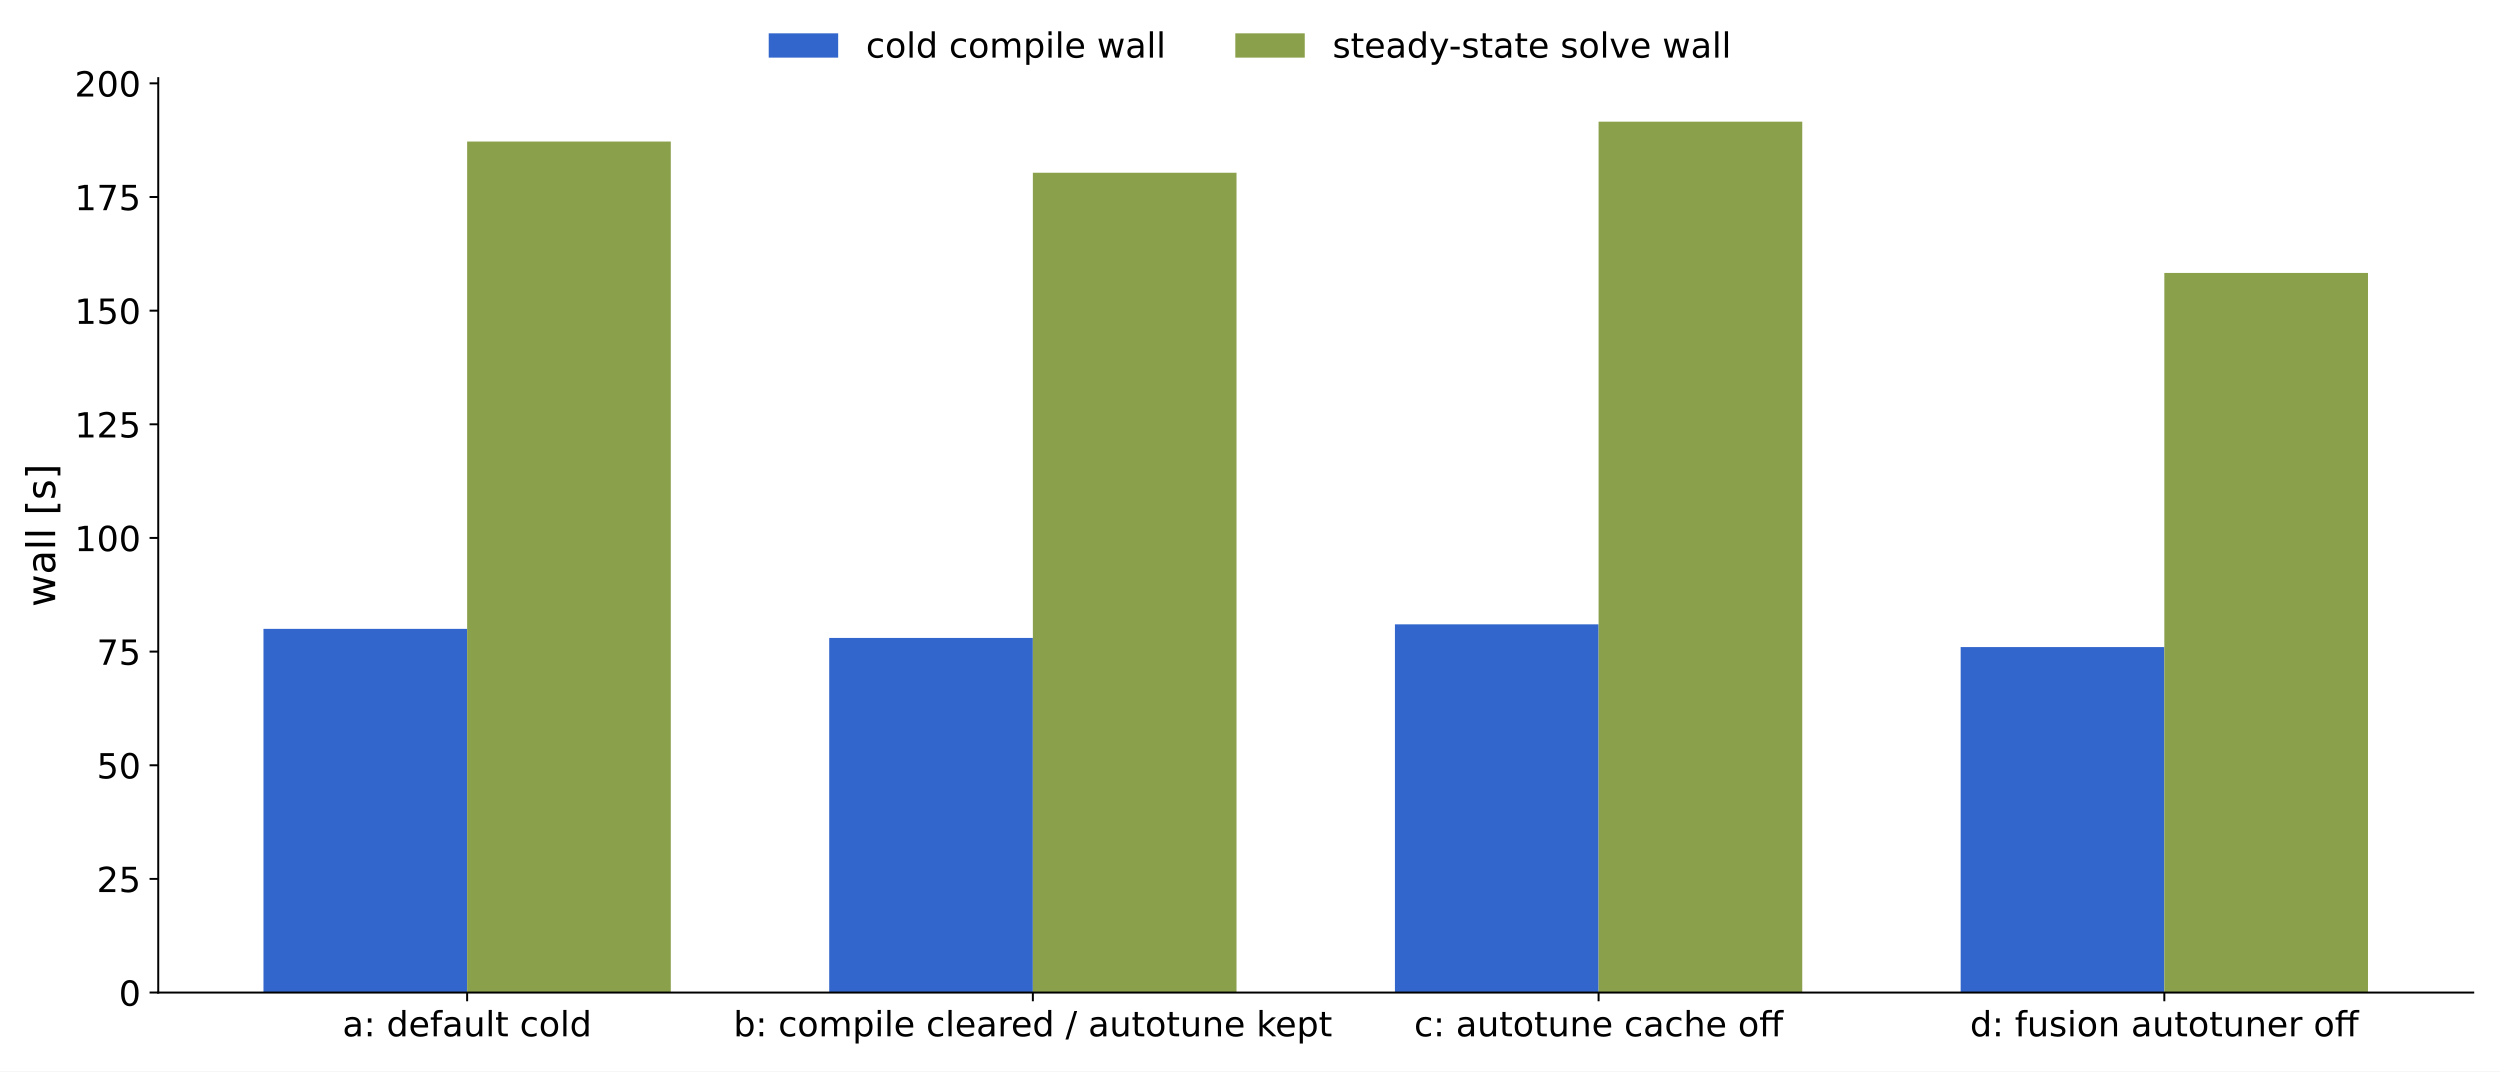
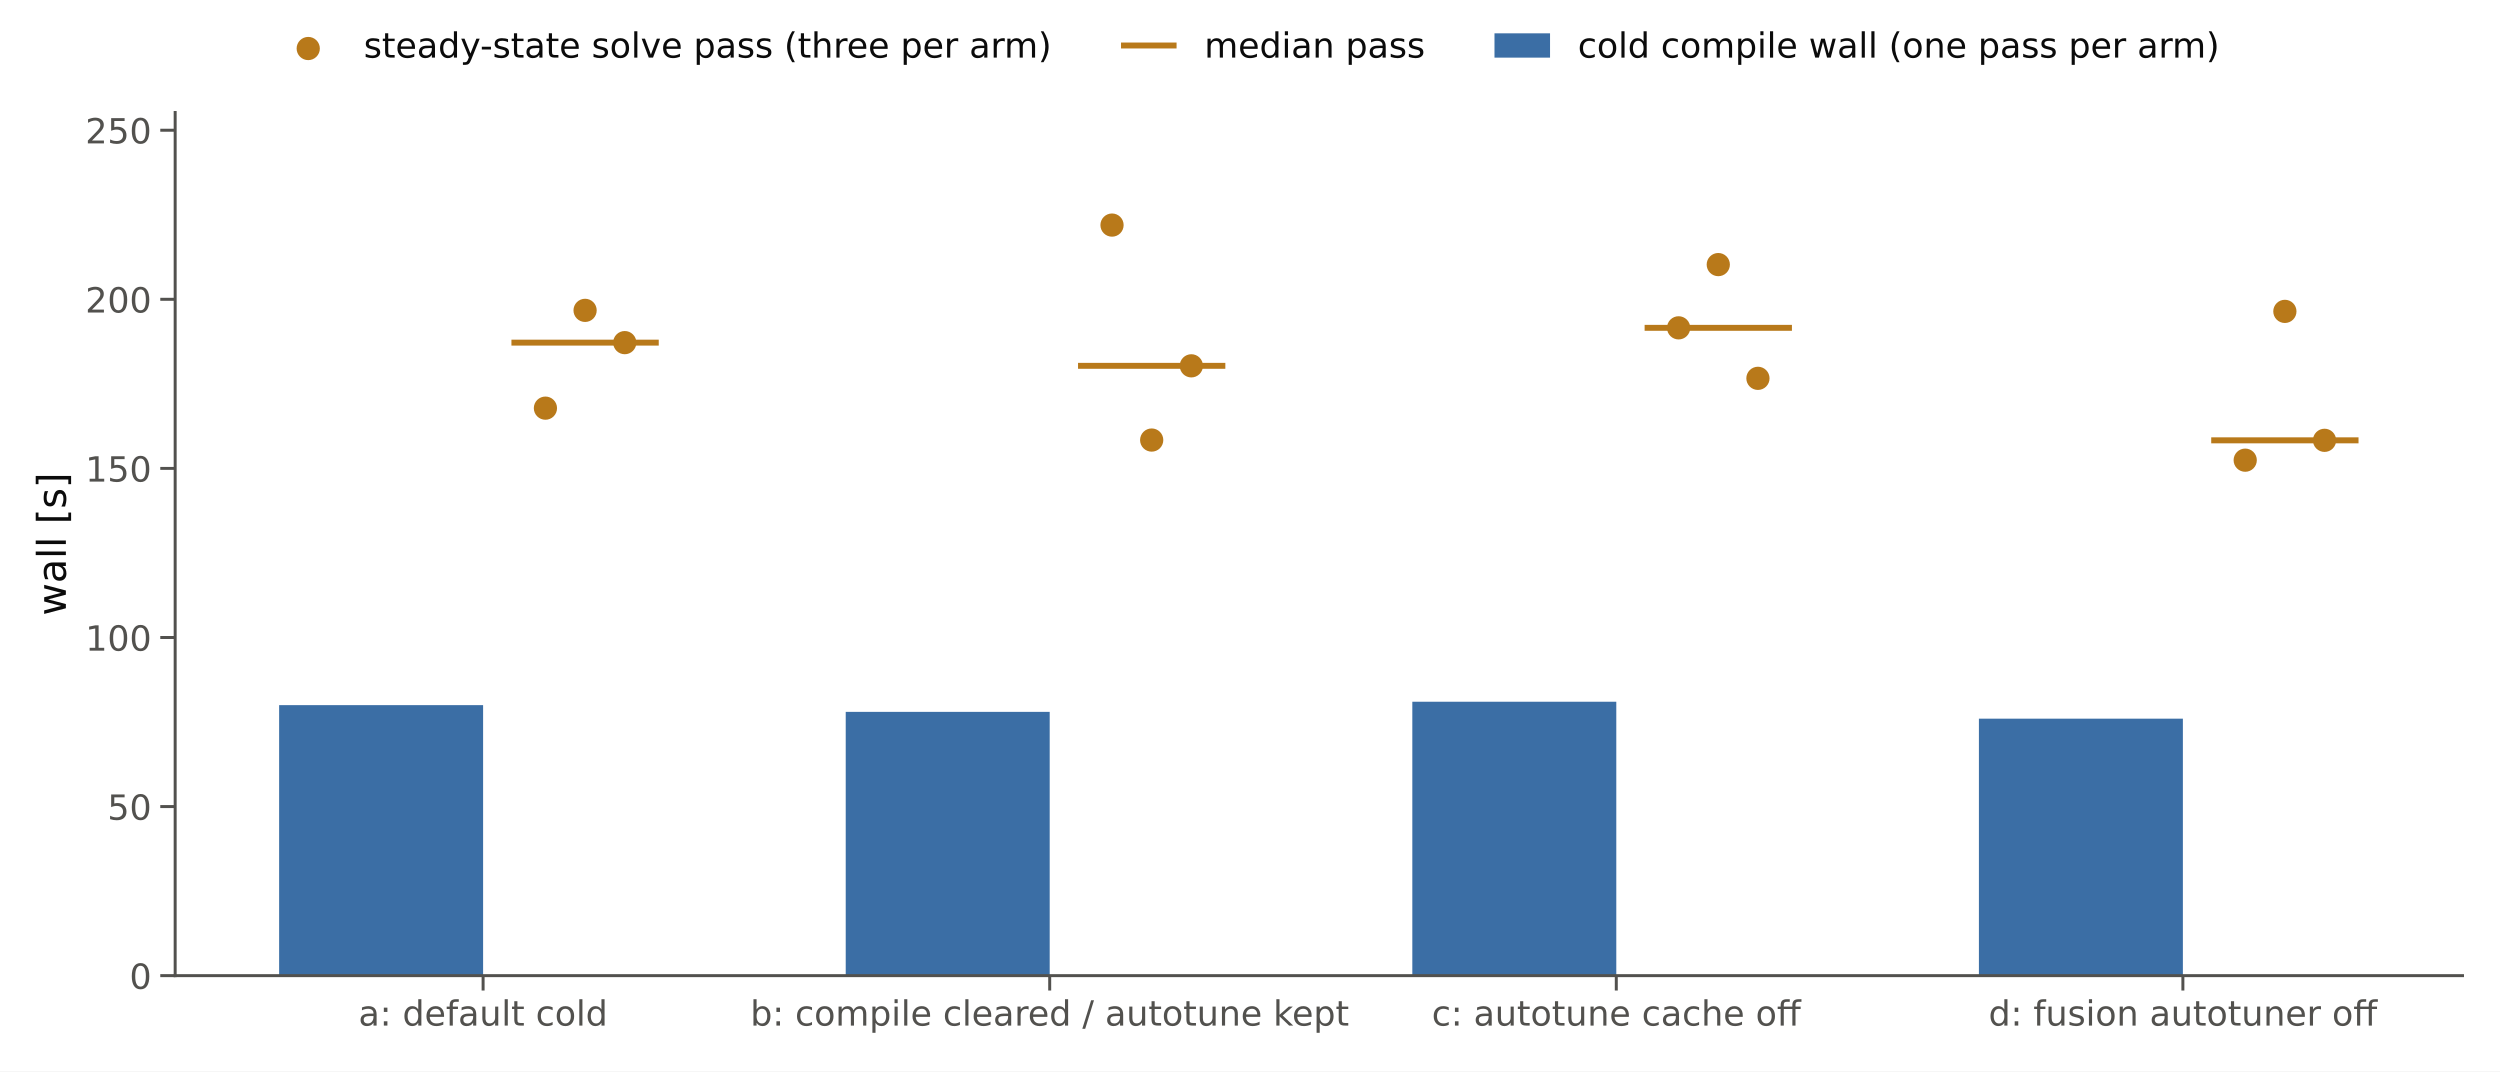
<svg xmlns="http://www.w3.org/2000/svg" xmlns:xlink="http://www.w3.org/1999/xlink" width="1008pt" height="432pt" viewBox="0 0 1008 432" version="1.1">
  <defs>
    <style type="text/css">*{stroke-linejoin: round; stroke-linecap: butt}</style>
  </defs>
  <g id="figure_1">
    <g id="patch_1">
      <path d="M 0 432  L 1008 432  L 1008 0  L 0 0  z " style="fill: #ffffff" />
    </g>
    <g id="axes_1">
      <g id="patch_2">
-         <path d="M 63.804 400.2  L 997.2 400.2  L 997.2 31.508  L 63.804 31.508  z " style="fill: #ffffff" />
+         <path d="M 70.624 393.38  L 992.88 393.38  L 992.88 45.36  L 70.624 45.36  z " style="fill: #ffffff" />
      </g>
      <g id="matplotlib.axis_1">
        <g id="xtick_1">
          <g id="line2d_1">
            <defs>
-               <path id="m18957d7850" d="M 0 0  L 0 3.5  " style="stroke: #000000; stroke-width: 0.8" />
+               <path id="m88db6134dc" d="M 0 0  L 0 6  " style="stroke: #52514e; stroke-width: 1.2" />
            </defs>
            <g>
-               <use xlink:href="#m18957d7850" x="188.348" y="400.2" style="stroke: #000000; stroke-width: 0.8" />
+               <use xlink:href="#m88db6134dc" x="194.787" y="393.38" style="fill: #52514e; stroke: #52514e; stroke-width: 1.2" />
            </g>
          </g>
          <g id="text_1">
-             <g transform="translate(138.0999 417.8378) scale(0.14 -0.14)">
+             <g style="fill: #52514e" transform="translate(144.5388 413.5178) scale(0.14 -0.14)">
              <defs>
                <path id="DejaVuSans-44" d="M 2194 1759  Q 1497 1759 1228 1600  Q 959 1441 959 1056  Q 959 750 1161 570  Q 1363 391 1709 391  Q 2188 391 2477 730  Q 2766 1069 2766 1631  L 2766 1759  L 2194 1759  z M 3341 1997  L 3341 0  L 2766 0  L 2766 531  Q 2569 213 2275 61  Q 1981 -91 1556 -91  Q 1019 -91 701 211  Q 384 513 384 1019  Q 384 1609 779 1909  Q 1175 2209 1959 2209  L 2766 2209  L 2766 2266  Q 2766 2663 2505 2880  Q 2244 3097 1772 3097  Q 1472 3097 1187 3025  Q 903 2953 641 2809  L 641 3341  Q 956 3463 1253 3523  Q 1550 3584 1831 3584  Q 2591 3584 2966 3190  Q 3341 2797 3341 1997  z " transform="scale(0.015625)" />
                <path id="DejaVuSans-1d" d="M 750 794  L 1409 794  L 1409 0  L 750 0  L 750 794  z M 750 3309  L 1409 3309  L 1409 2516  L 750 2516  L 750 3309  z " transform="scale(0.015625)" />
                <path id="DejaVuSans-3" transform="scale(0.015625)" />
                <path id="DejaVuSans-47" d="M 2906 2969  L 2906 4863  L 3481 4863  L 3481 0  L 2906 0  L 2906 525  Q 2725 213 2448 61  Q 2172 -91 1784 -91  Q 1150 -91 751 415  Q 353 922 353 1747  Q 353 2572 751 3078  Q 1150 3584 1784 3584  Q 2172 3584 2448 3432  Q 2725 3281 2906 2969  z M 947 1747  Q 947 1113 1208 752  Q 1469 391 1925 391  Q 2381 391 2643 752  Q 2906 1113 2906 1747  Q 2906 2381 2643 2742  Q 2381 3103 1925 3103  Q 1469 3103 1208 2742  Q 947 2381 947 1747  z " transform="scale(0.015625)" />
                <path id="DejaVuSans-48" d="M 3597 1894  L 3597 1613  L 953 1613  Q 991 1019 1311 708  Q 1631 397 2203 397  Q 2534 397 2845 478  Q 3156 559 3463 722  L 3463 178  Q 3153 47 2828 -22  Q 2503 -91 2169 -91  Q 1331 -91 842 396  Q 353 884 353 1716  Q 353 2575 817 3079  Q 1281 3584 2069 3584  Q 2775 3584 3186 3129  Q 3597 2675 3597 1894  z M 3022 2063  Q 3016 2534 2758 2815  Q 2500 3097 2075 3097  Q 1594 3097 1305 2825  Q 1016 2553 972 2059  L 3022 2063  z " transform="scale(0.015625)" />
                <path id="DejaVuSans-49" d="M 2375 4863  L 2375 4384  L 1825 4384  Q 1516 4384 1395 4259  Q 1275 4134 1275 3809  L 1275 3500  L 2222 3500  L 2222 3053  L 1275 3053  L 1275 0  L 697 0  L 697 3053  L 147 3053  L 147 3500  L 697 3500  L 697 3744  Q 697 4328 969 4595  Q 1241 4863 1831 4863  L 2375 4863  z " transform="scale(0.015625)" />
                <path id="DejaVuSans-58" d="M 544 1381  L 544 3500  L 1119 3500  L 1119 1403  Q 1119 906 1312 657  Q 1506 409 1894 409  Q 2359 409 2629 706  Q 2900 1003 2900 1516  L 2900 3500  L 3475 3500  L 3475 0  L 2900 0  L 2900 538  Q 2691 219 2414 64  Q 2138 -91 1772 -91  Q 1169 -91 856 284  Q 544 659 544 1381  z M 1991 3584  L 1991 3584  z " transform="scale(0.015625)" />
                <path id="DejaVuSans-4f" d="M 603 4863  L 1178 4863  L 1178 0  L 603 0  L 603 4863  z " transform="scale(0.015625)" />
                <path id="DejaVuSans-57" d="M 1172 4494  L 1172 3500  L 2356 3500  L 2356 3053  L 1172 3053  L 1172 1153  Q 1172 725 1289 603  Q 1406 481 1766 481  L 2356 481  L 2356 0  L 1766 0  Q 1100 0 847 248  Q 594 497 594 1153  L 594 3053  L 172 3053  L 172 3500  L 594 3500  L 594 4494  L 1172 4494  z " transform="scale(0.015625)" />
                <path id="DejaVuSans-46" d="M 3122 3366  L 3122 2828  Q 2878 2963 2633 3030  Q 2388 3097 2138 3097  Q 1578 3097 1268 2742  Q 959 2388 959 1747  Q 959 1106 1268 751  Q 1578 397 2138 397  Q 2388 397 2633 464  Q 2878 531 3122 666  L 3122 134  Q 2881 22 2623 -34  Q 2366 -91 2075 -91  Q 1284 -91 818 406  Q 353 903 353 1747  Q 353 2603 823 3093  Q 1294 3584 2113 3584  Q 2378 3584 2631 3529  Q 2884 3475 3122 3366  z " transform="scale(0.015625)" />
                <path id="DejaVuSans-52" d="M 1959 3097  Q 1497 3097 1228 2736  Q 959 2375 959 1747  Q 959 1119 1226 758  Q 1494 397 1959 397  Q 2419 397 2687 759  Q 2956 1122 2956 1747  Q 2956 2369 2687 2733  Q 2419 3097 1959 3097  z M 1959 3584  Q 2709 3584 3137 3096  Q 3566 2609 3566 1747  Q 3566 888 3137 398  Q 2709 -91 1959 -91  Q 1206 -91 779 398  Q 353 888 353 1747  Q 353 2609 779 3096  Q 1206 3584 1959 3584  z " transform="scale(0.015625)" />
              </defs>
              <use xlink:href="#DejaVuSans-44" />
              <use xlink:href="#DejaVuSans-1d" transform="translate(61.28125 0)" />
              <use xlink:href="#DejaVuSans-3" transform="translate(94.96875 0)" />
              <use xlink:href="#DejaVuSans-47" transform="translate(126.75 0)" />
              <use xlink:href="#DejaVuSans-48" transform="translate(190.2344 0)" />
              <use xlink:href="#DejaVuSans-49" transform="translate(251.7656 0)" />
              <use xlink:href="#DejaVuSans-44" transform="translate(286.9688 0)" />
              <use xlink:href="#DejaVuSans-58" transform="translate(348.25 0)" />
              <use xlink:href="#DejaVuSans-4f" transform="translate(411.625 0)" />
              <use xlink:href="#DejaVuSans-57" transform="translate(439.4062 0)" />
              <use xlink:href="#DejaVuSans-3" transform="translate(478.6094 0)" />
              <use xlink:href="#DejaVuSans-46" transform="translate(510.3906 0)" />
              <use xlink:href="#DejaVuSans-52" transform="translate(565.375 0)" />
              <use xlink:href="#DejaVuSans-4f" transform="translate(626.5625 0)" />
              <use xlink:href="#DejaVuSans-47" transform="translate(654.3438 0)" />
            </g>
          </g>
        </g>
        <g id="xtick_2">
          <g id="line2d_2">
            <g>
-               <use xlink:href="#m18957d7850" x="416.451" y="400.2" style="stroke: #000000; stroke-width: 0.8" />
+               <use xlink:href="#m88db6134dc" x="423.238" y="393.38" style="fill: #52514e; stroke: #52514e; stroke-width: 1.2" />
            </g>
          </g>
          <g id="text_2">
-             <g transform="translate(295.7344 417.8378) scale(0.14 -0.14)">
+             <g style="fill: #52514e" transform="translate(302.5216 413.5178) scale(0.14 -0.14)">
              <defs>
                <path id="DejaVuSans-45" d="M 3116 1747  Q 3116 2381 2855 2742  Q 2594 3103 2138 3103  Q 1681 3103 1420 2742  Q 1159 2381 1159 1747  Q 1159 1113 1420 752  Q 1681 391 2138 391  Q 2594 391 2855 752  Q 3116 1113 3116 1747  z M 1159 2969  Q 1341 3281 1617 3432  Q 1894 3584 2278 3584  Q 2916 3584 3314 3078  Q 3713 2572 3713 1747  Q 3713 922 3314 415  Q 2916 -91 2278 -91  Q 1894 -91 1617 61  Q 1341 213 1159 525  L 1159 0  L 581 0  L 581 4863  L 1159 4863  L 1159 2969  z " transform="scale(0.015625)" />
                <path id="DejaVuSans-50" d="M 3328 2828  Q 3544 3216 3844 3400  Q 4144 3584 4550 3584  Q 5097 3584 5394 3201  Q 5691 2819 5691 2113  L 5691 0  L 5113 0  L 5113 2094  Q 5113 2597 4934 2840  Q 4756 3084 4391 3084  Q 3944 3084 3684 2787  Q 3425 2491 3425 1978  L 3425 0  L 2847 0  L 2847 2094  Q 2847 2600 2669 2842  Q 2491 3084 2119 3084  Q 1678 3084 1418 2786  Q 1159 2488 1159 1978  L 1159 0  L 581 0  L 581 3500  L 1159 3500  L 1159 2956  Q 1356 3278 1631 3431  Q 1906 3584 2284 3584  Q 2666 3584 2933 3390  Q 3200 3197 3328 2828  z " transform="scale(0.015625)" />
                <path id="DejaVuSans-53" d="M 1159 525  L 1159 -1331  L 581 -1331  L 581 3500  L 1159 3500  L 1159 2969  Q 1341 3281 1617 3432  Q 1894 3584 2278 3584  Q 2916 3584 3314 3078  Q 3713 2572 3713 1747  Q 3713 922 3314 415  Q 2916 -91 2278 -91  Q 1894 -91 1617 61  Q 1341 213 1159 525  z M 3116 1747  Q 3116 2381 2855 2742  Q 2594 3103 2138 3103  Q 1681 3103 1420 2742  Q 1159 2381 1159 1747  Q 1159 1113 1420 752  Q 1681 391 2138 391  Q 2594 391 2855 752  Q 3116 1113 3116 1747  z " transform="scale(0.015625)" />
                <path id="DejaVuSans-4c" d="M 603 3500  L 1178 3500  L 1178 0  L 603 0  L 603 3500  z M 603 4863  L 1178 4863  L 1178 4134  L 603 4134  L 603 4863  z " transform="scale(0.015625)" />
                <path id="DejaVuSans-55" d="M 2631 2963  Q 2534 3019 2420 3045  Q 2306 3072 2169 3072  Q 1681 3072 1420 2755  Q 1159 2438 1159 1844  L 1159 0  L 581 0  L 581 3500  L 1159 3500  L 1159 2956  Q 1341 3275 1631 3429  Q 1922 3584 2338 3584  Q 2397 3584 2469 3576  Q 2541 3569 2628 3553  L 2631 2963  z " transform="scale(0.015625)" />
                <path id="DejaVuSans-12" d="M 1625 4666  L 2156 4666  L 531 -594  L 0 -594  L 1625 4666  z " transform="scale(0.015625)" />
                <path id="DejaVuSans-51" d="M 3513 2113  L 3513 0  L 2938 0  L 2938 2094  Q 2938 2591 2744 2837  Q 2550 3084 2163 3084  Q 1697 3084 1428 2787  Q 1159 2491 1159 1978  L 1159 0  L 581 0  L 581 3500  L 1159 3500  L 1159 2956  Q 1366 3272 1645 3428  Q 1925 3584 2291 3584  Q 2894 3584 3203 3211  Q 3513 2838 3513 2113  z " transform="scale(0.015625)" />
                <path id="DejaVuSans-4e" d="M 581 4863  L 1159 4863  L 1159 1991  L 2875 3500  L 3609 3500  L 1753 1863  L 3688 0  L 2938 0  L 1159 1709  L 1159 0  L 581 0  L 581 4863  z " transform="scale(0.015625)" />
              </defs>
              <use xlink:href="#DejaVuSans-45" />
              <use xlink:href="#DejaVuSans-1d" transform="translate(63.48438 0)" />
              <use xlink:href="#DejaVuSans-3" transform="translate(97.17188 0)" />
              <use xlink:href="#DejaVuSans-46" transform="translate(128.9531 0)" />
              <use xlink:href="#DejaVuSans-52" transform="translate(183.9375 0)" />
              <use xlink:href="#DejaVuSans-50" transform="translate(245.125 0)" />
              <use xlink:href="#DejaVuSans-53" transform="translate(342.5312 0)" />
              <use xlink:href="#DejaVuSans-4c" transform="translate(406.0156 0)" />
              <use xlink:href="#DejaVuSans-4f" transform="translate(433.7969 0)" />
              <use xlink:href="#DejaVuSans-48" transform="translate(461.5781 0)" />
              <use xlink:href="#DejaVuSans-3" transform="translate(523.1094 0)" />
              <use xlink:href="#DejaVuSans-46" transform="translate(554.8906 0)" />
              <use xlink:href="#DejaVuSans-4f" transform="translate(609.875 0)" />
              <use xlink:href="#DejaVuSans-48" transform="translate(637.6562 0)" />
              <use xlink:href="#DejaVuSans-44" transform="translate(699.1875 0)" />
              <use xlink:href="#DejaVuSans-55" transform="translate(760.4688 0)" />
              <use xlink:href="#DejaVuSans-48" transform="translate(799.375 0)" />
              <use xlink:href="#DejaVuSans-47" transform="translate(860.9062 0)" />
              <use xlink:href="#DejaVuSans-3" transform="translate(924.3906 0)" />
              <use xlink:href="#DejaVuSans-12" transform="translate(956.1719 0)" />
              <use xlink:href="#DejaVuSans-3" transform="translate(989.8594 0)" />
              <use xlink:href="#DejaVuSans-44" transform="translate(1021.641 0)" />
              <use xlink:href="#DejaVuSans-58" transform="translate(1082.922 0)" />
              <use xlink:href="#DejaVuSans-57" transform="translate(1146.297 0)" />
              <use xlink:href="#DejaVuSans-52" transform="translate(1185.5 0)" />
              <use xlink:href="#DejaVuSans-57" transform="translate(1246.688 0)" />
              <use xlink:href="#DejaVuSans-58" transform="translate(1285.891 0)" />
              <use xlink:href="#DejaVuSans-51" transform="translate(1349.266 0)" />
              <use xlink:href="#DejaVuSans-48" transform="translate(1412.641 0)" />
              <use xlink:href="#DejaVuSans-3" transform="translate(1474.172 0)" />
              <use xlink:href="#DejaVuSans-4e" transform="translate(1505.953 0)" />
              <use xlink:href="#DejaVuSans-48" transform="translate(1560.297 0)" />
              <use xlink:href="#DejaVuSans-53" transform="translate(1621.828 0)" />
              <use xlink:href="#DejaVuSans-57" transform="translate(1685.312 0)" />
            </g>
          </g>
        </g>
        <g id="xtick_3">
          <g id="line2d_3">
            <g>
-               <use xlink:href="#m18957d7850" x="644.553" y="400.2" style="stroke: #000000; stroke-width: 0.8" />
+               <use xlink:href="#m88db6134dc" x="651.689" y="393.38" style="fill: #52514e; stroke: #52514e; stroke-width: 1.2" />
            </g>
          </g>
          <g id="text_3">
-             <g transform="translate(570.1585 417.8378) scale(0.14 -0.14)">
+             <g style="fill: #52514e" transform="translate(577.2939 413.5178) scale(0.14 -0.14)">
              <defs>
                <path id="DejaVuSans-4b" d="M 3513 2113  L 3513 0  L 2938 0  L 2938 2094  Q 2938 2591 2744 2837  Q 2550 3084 2163 3084  Q 1697 3084 1428 2787  Q 1159 2491 1159 1978  L 1159 0  L 581 0  L 581 4863  L 1159 4863  L 1159 2956  Q 1366 3272 1645 3428  Q 1925 3584 2291 3584  Q 2894 3584 3203 3211  Q 3513 2838 3513 2113  z " transform="scale(0.015625)" />
                <path id="DejaVuSans-13ae" d="M 4531 4863  L 4531 4384  L 3981 4384  Q 3672 4384 3551 4259  Q 3431 4134 3431 3809  L 3431 3500  L 4378 3500  L 4378 3053  L 3431 3053  L 3431 0  L 2853 0  L 2853 3053  L 1275 3053  L 1275 0  L 697 0  L 697 3053  L 147 3053  L 147 3500  L 697 3500  L 697 3744  Q 697 4328 969 4595  Q 1241 4863 1831 4863  L 2375 4863  L 2375 4384  L 1825 4384  Q 1516 4384 1394 4259  Q 1275 4134 1275 3809  L 1275 3500  L 2853 3500  L 2853 3744  Q 2853 4328 3125 4595  Q 3397 4863 3988 4863  L 4531 4863  z " transform="scale(0.015625)" />
              </defs>
              <use xlink:href="#DejaVuSans-46" />
              <use xlink:href="#DejaVuSans-1d" transform="translate(54.98438 0)" />
              <use xlink:href="#DejaVuSans-3" transform="translate(88.67188 0)" />
              <use xlink:href="#DejaVuSans-44" transform="translate(120.4531 0)" />
              <use xlink:href="#DejaVuSans-58" transform="translate(181.7344 0)" />
              <use xlink:href="#DejaVuSans-57" transform="translate(245.1094 0)" />
              <use xlink:href="#DejaVuSans-52" transform="translate(284.3125 0)" />
              <use xlink:href="#DejaVuSans-57" transform="translate(345.5 0)" />
              <use xlink:href="#DejaVuSans-58" transform="translate(384.7031 0)" />
              <use xlink:href="#DejaVuSans-51" transform="translate(448.0781 0)" />
              <use xlink:href="#DejaVuSans-48" transform="translate(511.4531 0)" />
              <use xlink:href="#DejaVuSans-3" transform="translate(572.9844 0)" />
              <use xlink:href="#DejaVuSans-46" transform="translate(604.7656 0)" />
              <use xlink:href="#DejaVuSans-44" transform="translate(659.75 0)" />
              <use xlink:href="#DejaVuSans-46" transform="translate(721.0312 0)" />
              <use xlink:href="#DejaVuSans-4b" transform="translate(776.0156 0)" />
              <use xlink:href="#DejaVuSans-48" transform="translate(839.3906 0)" />
              <use xlink:href="#DejaVuSans-3" transform="translate(900.9219 0)" />
              <use xlink:href="#DejaVuSans-52" transform="translate(932.7031 0)" />
              <use xlink:href="#DejaVuSans-13ae" transform="translate(993.8906 0)" />
            </g>
          </g>
        </g>
        <g id="xtick_4">
          <g id="line2d_4">
            <g>
-               <use xlink:href="#m18957d7850" x="872.656" y="400.2" style="stroke: #000000; stroke-width: 0.8" />
+               <use xlink:href="#m88db6134dc" x="880.139" y="393.38" style="fill: #52514e; stroke: #52514e; stroke-width: 1.2" />
            </g>
          </g>
          <g id="text_4">
-             <g transform="translate(794.3084 417.8378) scale(0.14 -0.14)">
+             <g style="fill: #52514e" transform="translate(801.792 413.5178) scale(0.14 -0.14)">
              <defs>
                <path id="DejaVuSans-56" d="M 2834 3397  L 2834 2853  Q 2591 2978 2328 3040  Q 2066 3103 1784 3103  Q 1356 3103 1142 2972  Q 928 2841 928 2578  Q 928 2378 1081 2264  Q 1234 2150 1697 2047  L 1894 2003  Q 2506 1872 2764 1633  Q 3022 1394 3022 966  Q 3022 478 2636 193  Q 2250 -91 1575 -91  Q 1294 -91 989 -36  Q 684 19 347 128  L 347 722  Q 666 556 975 473  Q 1284 391 1588 391  Q 1994 391 2212 530  Q 2431 669 2431 922  Q 2431 1156 2273 1281  Q 2116 1406 1581 1522  L 1381 1569  Q 847 1681 609 1914  Q 372 2147 372 2553  Q 372 3047 722 3315  Q 1072 3584 1716 3584  Q 2034 3584 2315 3537  Q 2597 3491 2834 3397  z " transform="scale(0.015625)" />
              </defs>
              <use xlink:href="#DejaVuSans-47" />
              <use xlink:href="#DejaVuSans-1d" transform="translate(63.48438 0)" />
              <use xlink:href="#DejaVuSans-3" transform="translate(97.17188 0)" />
              <use xlink:href="#DejaVuSans-49" transform="translate(128.9531 0)" />
              <use xlink:href="#DejaVuSans-58" transform="translate(164.1562 0)" />
              <use xlink:href="#DejaVuSans-56" transform="translate(227.5312 0)" />
              <use xlink:href="#DejaVuSans-4c" transform="translate(279.625 0)" />
              <use xlink:href="#DejaVuSans-52" transform="translate(307.4062 0)" />
              <use xlink:href="#DejaVuSans-51" transform="translate(368.5938 0)" />
              <use xlink:href="#DejaVuSans-3" transform="translate(431.9688 0)" />
              <use xlink:href="#DejaVuSans-44" transform="translate(463.75 0)" />
              <use xlink:href="#DejaVuSans-58" transform="translate(525.0312 0)" />
              <use xlink:href="#DejaVuSans-57" transform="translate(588.4062 0)" />
              <use xlink:href="#DejaVuSans-52" transform="translate(627.6094 0)" />
              <use xlink:href="#DejaVuSans-57" transform="translate(688.7969 0)" />
              <use xlink:href="#DejaVuSans-58" transform="translate(728 0)" />
              <use xlink:href="#DejaVuSans-51" transform="translate(791.375 0)" />
              <use xlink:href="#DejaVuSans-48" transform="translate(854.75 0)" />
              <use xlink:href="#DejaVuSans-55" transform="translate(916.2812 0)" />
              <use xlink:href="#DejaVuSans-3" transform="translate(957.3906 0)" />
              <use xlink:href="#DejaVuSans-52" transform="translate(989.1719 0)" />
              <use xlink:href="#DejaVuSans-13ae" transform="translate(1050.359 0)" />
            </g>
          </g>
        </g>
      </g>
      <g id="matplotlib.axis_2">
        <g id="ytick_1">
          <g id="line2d_5">
            <defs>
-               <path id="m7569c916d8" d="M 0 0  L -3.5 0  " style="stroke: #000000; stroke-width: 0.8" />
+               <path id="m2b61d06f4f" d="M 0 0  L -6 0  " style="stroke: #52514e; stroke-width: 1.2" />
            </defs>
            <g>
-               <use xlink:href="#m7569c916d8" x="63.804" y="400.2" style="stroke: #000000; stroke-width: 0.8" />
+               <use xlink:href="#m2b61d06f4f" x="70.624" y="393.38" style="fill: #52514e; stroke: #52514e; stroke-width: 1.2" />
            </g>
          </g>
          <g id="text_5">
-             <g transform="translate(47.89625 405.5184) scale(0.14 -0.14)">
+             <g style="fill: #52514e" transform="translate(52.21625 398.6984) scale(0.14 -0.14)">
              <defs>
                <path id="DejaVuSans-13" d="M 2034 4250  Q 1547 4250 1301 3770  Q 1056 3291 1056 2328  Q 1056 1369 1301 889  Q 1547 409 2034 409  Q 2525 409 2770 889  Q 3016 1369 3016 2328  Q 3016 3291 2770 3770  Q 2525 4250 2034 4250  z M 2034 4750  Q 2819 4750 3233 4129  Q 3647 3509 3647 2328  Q 3647 1150 3233 529  Q 2819 -91 2034 -91  Q 1250 -91 836 529  Q 422 1150 422 2328  Q 422 3509 836 4129  Q 1250 4750 2034 4750  z " transform="scale(0.015625)" />
              </defs>
              <use xlink:href="#DejaVuSans-13" />
            </g>
          </g>
        </g>
        <g id="ytick_2">
          <g id="line2d_6">
            <g>
-               <use xlink:href="#m7569c916d8" x="63.804" y="354.375" style="stroke: #000000; stroke-width: 0.8" />
+               <use xlink:href="#m2b61d06f4f" x="70.624" y="325.206" style="fill: #52514e; stroke: #52514e; stroke-width: 1.2" />
            </g>
          </g>
          <g id="text_6">
-             <g transform="translate(38.98875 359.6938) scale(0.14 -0.14)">
-               <defs>
-                 <path id="DejaVuSans-15" d="M 1228 531  L 3431 531  L 3431 0  L 469 0  L 469 531  Q 828 903 1448 1529  Q 2069 2156 2228 2338  Q 2531 2678 2651 2914  Q 2772 3150 2772 3378  Q 2772 3750 2511 3984  Q 2250 4219 1831 4219  Q 1534 4219 1204 4116  Q 875 4013 500 3803  L 500 4441  Q 881 4594 1212 4672  Q 1544 4750 1819 4750  Q 2544 4750 2975 4387  Q 3406 4025 3406 3419  Q 3406 3131 3298 2873  Q 3191 2616 2906 2266  Q 2828 2175 2409 1742  Q 1991 1309 1228 531  z " transform="scale(0.015625)" />
+             <g style="fill: #52514e" transform="translate(43.30875 330.5246) scale(0.14 -0.14)">
+               <defs>
                <path id="DejaVuSans-18" d="M 691 4666  L 3169 4666  L 3169 4134  L 1269 4134  L 1269 2991  Q 1406 3038 1543 3061  Q 1681 3084 1819 3084  Q 2600 3084 3056 2656  Q 3513 2228 3513 1497  Q 3513 744 3044 326  Q 2575 -91 1722 -91  Q 1428 -91 1123 -41  Q 819 9 494 109  L 494 744  Q 775 591 1075 516  Q 1375 441 1709 441  Q 2250 441 2565 725  Q 2881 1009 2881 1497  Q 2881 1984 2565 2268  Q 2250 2553 1709 2553  Q 1456 2553 1204 2497  Q 953 2441 691 2322  L 691 4666  z " transform="scale(0.015625)" />
              </defs>
-               <use xlink:href="#DejaVuSans-15" />
-               <use xlink:href="#DejaVuSans-18" transform="translate(63.625 0)" />
+               <use xlink:href="#DejaVuSans-18" />
+               <use xlink:href="#DejaVuSans-13" transform="translate(63.625 0)" />
            </g>
          </g>
        </g>
        <g id="ytick_3">
          <g id="line2d_7">
            <g>
-               <use xlink:href="#m7569c916d8" x="63.804" y="308.551" style="stroke: #000000; stroke-width: 0.8" />
+               <use xlink:href="#m2b61d06f4f" x="70.624" y="257.032" style="fill: #52514e; stroke: #52514e; stroke-width: 1.2" />
            </g>
          </g>
          <g id="text_7">
-             <g transform="translate(38.98875 313.8692) scale(0.14 -0.14)">
-               <use xlink:href="#DejaVuSans-18" />
-               <use xlink:href="#DejaVuSans-13" transform="translate(63.625 0)" />
-             </g>
-           </g>
-         </g>
-         <g id="ytick_4">
-           <g id="line2d_8">
-             <g>
-               <use xlink:href="#m7569c916d8" x="63.804" y="262.726" style="stroke: #000000; stroke-width: 0.8" />
-             </g>
-           </g>
-           <g id="text_8">
-             <g transform="translate(38.98875 268.0446) scale(0.14 -0.14)">
-               <defs>
-                 <path id="DejaVuSans-1a" d="M 525 4666  L 3525 4666  L 3525 4397  L 1831 0  L 1172 0  L 2766 4134  L 525 4134  L 525 4666  z " transform="scale(0.015625)" />
-               </defs>
-               <use xlink:href="#DejaVuSans-1a" />
-               <use xlink:href="#DejaVuSans-18" transform="translate(63.625 0)" />
-             </g>
-           </g>
-         </g>
-         <g id="ytick_5">
-           <g id="line2d_9">
-             <g>
-               <use xlink:href="#m7569c916d8" x="63.804" y="216.902" style="stroke: #000000; stroke-width: 0.8" />
-             </g>
-           </g>
-           <g id="text_9">
-             <g transform="translate(30.08125 222.22) scale(0.14 -0.14)">
+             <g style="fill: #52514e" transform="translate(34.40125 262.3508) scale(0.14 -0.14)">
              <defs>
                <path id="DejaVuSans-14" d="M 794 531  L 1825 531  L 1825 4091  L 703 3866  L 703 4441  L 1819 4666  L 2450 4666  L 2450 531  L 3481 531  L 3481 0  L 794 0  L 794 531  z " transform="scale(0.015625)" />
              </defs>
              <use xlink:href="#DejaVuSans-14" />
              <use xlink:href="#DejaVuSans-13" transform="translate(63.625 0)" />
              <use xlink:href="#DejaVuSans-13" transform="translate(127.25 0)" />
            </g>
          </g>
        </g>
-         <g id="ytick_6">
-           <g id="line2d_10">
-             <g>
-               <use xlink:href="#m7569c916d8" x="63.804" y="171.077" style="stroke: #000000; stroke-width: 0.8" />
-             </g>
-           </g>
-           <g id="text_10">
-             <g transform="translate(30.08125 176.3954) scale(0.14 -0.14)">
-               <use xlink:href="#DejaVuSans-14" />
-               <use xlink:href="#DejaVuSans-15" transform="translate(63.625 0)" />
-               <use xlink:href="#DejaVuSans-18" transform="translate(127.25 0)" />
-             </g>
-           </g>
-         </g>
-         <g id="ytick_7">
-           <g id="line2d_11">
-             <g>
-               <use xlink:href="#m7569c916d8" x="63.804" y="125.252" style="stroke: #000000; stroke-width: 0.8" />
-             </g>
-           </g>
-           <g id="text_11">
-             <g transform="translate(30.08125 130.5708) scale(0.14 -0.14)">
+         <g id="ytick_4">
+           <g id="line2d_8">
+             <g>
+               <use xlink:href="#m2b61d06f4f" x="70.624" y="188.859" style="fill: #52514e; stroke: #52514e; stroke-width: 1.2" />
+             </g>
+           </g>
+           <g id="text_8">
+             <g style="fill: #52514e" transform="translate(34.40125 194.177) scale(0.14 -0.14)">
              <use xlink:href="#DejaVuSans-14" />
              <use xlink:href="#DejaVuSans-18" transform="translate(63.625 0)" />
              <use xlink:href="#DejaVuSans-13" transform="translate(127.25 0)" />
            </g>
          </g>
        </g>
-         <g id="ytick_8">
-           <g id="line2d_12">
-             <g>
-               <use xlink:href="#m7569c916d8" x="63.804" y="79.428" style="stroke: #000000; stroke-width: 0.8" />
-             </g>
-           </g>
-           <g id="text_12">
-             <g transform="translate(30.08125 84.74616) scale(0.14 -0.14)">
-               <use xlink:href="#DejaVuSans-14" />
-               <use xlink:href="#DejaVuSans-1a" transform="translate(63.625 0)" />
-               <use xlink:href="#DejaVuSans-18" transform="translate(127.25 0)" />
-             </g>
-           </g>
-         </g>
-         <g id="ytick_9">
-           <g id="line2d_13">
-             <g>
-               <use xlink:href="#m7569c916d8" x="63.804" y="33.603" style="stroke: #000000; stroke-width: 0.8" />
-             </g>
-           </g>
-           <g id="text_13">
-             <g transform="translate(30.08125 38.92156) scale(0.14 -0.14)">
+         <g id="ytick_5">
+           <g id="line2d_9">
+             <g>
+               <use xlink:href="#m2b61d06f4f" x="70.624" y="120.685" style="fill: #52514e; stroke: #52514e; stroke-width: 1.2" />
+             </g>
+           </g>
+           <g id="text_9">
+             <g style="fill: #52514e" transform="translate(34.40125 126.0032) scale(0.14 -0.14)">
+               <defs>
+                 <path id="DejaVuSans-15" d="M 1228 531  L 3431 531  L 3431 0  L 469 0  L 469 531  Q 828 903 1448 1529  Q 2069 2156 2228 2338  Q 2531 2678 2651 2914  Q 2772 3150 2772 3378  Q 2772 3750 2511 3984  Q 2250 4219 1831 4219  Q 1534 4219 1204 4116  Q 875 4013 500 3803  L 500 4441  Q 881 4594 1212 4672  Q 1544 4750 1819 4750  Q 2544 4750 2975 4387  Q 3406 4025 3406 3419  Q 3406 3131 3298 2873  Q 3191 2616 2906 2266  Q 2828 2175 2409 1742  Q 1991 1309 1228 531  z " transform="scale(0.015625)" />
+               </defs>
              <use xlink:href="#DejaVuSans-15" />
              <use xlink:href="#DejaVuSans-13" transform="translate(63.625 0)" />
              <use xlink:href="#DejaVuSans-13" transform="translate(127.25 0)" />
            </g>
          </g>
        </g>
-         <g id="text_14">
-           <g transform="translate(22.2375 244.6967) rotate(-90) scale(0.16 -0.16)">
+         <g id="ytick_6">
+           <g id="line2d_10">
+             <g>
+               <use xlink:href="#m2b61d06f4f" x="70.624" y="52.511" style="fill: #52514e; stroke: #52514e; stroke-width: 1.2" />
+             </g>
+           </g>
+           <g id="text_10">
+             <g style="fill: #52514e" transform="translate(34.40125 57.82946) scale(0.14 -0.14)">
+               <use xlink:href="#DejaVuSans-15" />
+               <use xlink:href="#DejaVuSans-18" transform="translate(63.625 0)" />
+               <use xlink:href="#DejaVuSans-13" transform="translate(127.25 0)" />
+             </g>
+           </g>
+         </g>
+         <g id="text_11">
+           <g style="fill: #0b0b0b" transform="translate(26.5575 248.2125) rotate(-90) scale(0.16 -0.16)">
            <defs>
              <path id="DejaVuSans-5a" d="M 269 3500  L 844 3500  L 1563 769  L 2278 3500  L 2956 3500  L 3675 769  L 4391 3500  L 4966 3500  L 4050 0  L 3372 0  L 2619 2869  L 1863 0  L 1184 0  L 269 3500  z " transform="scale(0.015625)" />
              <path id="DejaVuSans-3e" d="M 550 4863  L 1875 4863  L 1875 4416  L 1125 4416  L 1125 -397  L 1875 -397  L 1875 -844  L 550 -844  L 550 4863  z " transform="scale(0.015625)" />
              <path id="DejaVuSans-40" d="M 1947 4863  L 1947 -844  L 622 -844  L 622 -397  L 1369 -397  L 1369 4416  L 622 4416  L 622 4863  L 1947 4863  z " transform="scale(0.015625)" />
            </defs>
            <use xlink:href="#DejaVuSans-5a" />
            <use xlink:href="#DejaVuSans-44" transform="translate(81.78125 0)" />
            <use xlink:href="#DejaVuSans-4f" transform="translate(143.0625 0)" />
            <use xlink:href="#DejaVuSans-4f" transform="translate(170.8438 0)" />
            <use xlink:href="#DejaVuSans-3" transform="translate(198.625 0)" />
            <use xlink:href="#DejaVuSans-3e" transform="translate(230.4062 0)" />
            <use xlink:href="#DejaVuSans-56" transform="translate(269.4219 0)" />
            <use xlink:href="#DejaVuSans-40" transform="translate(321.5156 0)" />
          </g>
        </g>
      </g>
      <g id="patch_3">
-         <path d="M 106.231 400.2  L 188.348 400.2  L 188.348 253.561  L 106.231 253.561  z " clip-path="url(#pb6a9d21790)" style="fill: #3366cc" />
+         <path d="M 112.544 393.38  L 194.787 393.38  L 194.787 284.302  L 112.544 284.302  z " clip-path="url(#pafe07cfdd3)" style="fill: #3b6ea5" />
      </g>
      <g id="patch_4">
-         <path d="M 334.334 400.2  L 416.451 400.2  L 416.451 257.227  L 334.334 257.227  z " clip-path="url(#pb6a9d21790)" style="fill: #3366cc" />
+         <path d="M 340.995 393.38  L 423.238 393.38  L 423.238 287.029  L 340.995 287.029  z " clip-path="url(#pafe07cfdd3)" style="fill: #3b6ea5" />
      </g>
      <g id="patch_5">
-         <path d="M 562.436 400.2  L 644.553 400.2  L 644.553 251.728  L 562.436 251.728  z " clip-path="url(#pb6a9d21790)" style="fill: #3366cc" />
+         <path d="M 569.446 393.38  L 651.689 393.38  L 651.689 282.938  L 569.446 282.938  z " clip-path="url(#pafe07cfdd3)" style="fill: #3b6ea5" />
      </g>
      <g id="patch_6">
-         <path d="M 790.539 400.2  L 872.656 400.2  L 872.656 260.893  L 790.539 260.893  z " clip-path="url(#pb6a9d21790)" style="fill: #3366cc" />
+         <path d="M 797.897 393.38  L 880.139 393.38  L 880.139 289.756  L 797.897 289.756  z " clip-path="url(#pafe07cfdd3)" style="fill: #3b6ea5" />
      </g>
      <g id="patch_7">
-         <path d="M 188.348 400.2  L 270.465 400.2  L 270.465 57.08  L 188.348 57.08  z " clip-path="url(#pb6a9d21790)" style="fill: #8aa04a" />
+         <path d="M 70.624 393.38  L 70.624 45.36  " style="fill: none; stroke: #52514e; stroke-width: 1.2; stroke-linejoin: miter; stroke-linecap: square" />
      </g>
      <g id="patch_8">
-         <path d="M 416.451 400.2  L 498.567 400.2  L 498.567 69.656  L 416.451 69.656  z " clip-path="url(#pb6a9d21790)" style="fill: #8aa04a" />
-       </g>
-       <g id="patch_9">
-         <path d="M 644.553 400.2  L 726.67 400.2  L 726.67 49.065  L 644.553 49.065  z " clip-path="url(#pb6a9d21790)" style="fill: #8aa04a" />
-       </g>
-       <g id="patch_10">
-         <path d="M 872.656 400.2  L 954.773 400.2  L 954.773 110.035  L 872.656 110.035  z " clip-path="url(#pb6a9d21790)" style="fill: #8aa04a" />
-       </g>
-       <g id="patch_11">
-         <path d="M 63.804 400.2  L 63.804 31.508  " style="fill: none; stroke: #000000; stroke-width: 0.8; stroke-linejoin: miter; stroke-linecap: square" />
-       </g>
-       <g id="patch_12">
-         <path d="M 63.804 400.2  L 997.2 400.2  " style="fill: none; stroke: #000000; stroke-width: 0.8; stroke-linejoin: miter; stroke-linecap: square" />
+         <path d="M 70.624 393.38  L 992.88 393.38  " style="fill: none; stroke: #52514e; stroke-width: 1.2; stroke-linejoin: miter; stroke-linecap: square" />
+       </g>
+       <g id="PathCollection_1">
+         <defs>
+           <path id="mc211d426d1" d="M 0 4.183  C 1.109 4.183 2.174 3.743 2.958 2.958  C 3.743 2.174 4.183 1.109 4.183 0  C 4.183 -1.109 3.743 -2.174 2.958 -2.958  C 2.174 -3.743 1.109 -4.183 0 -4.183  C -1.109 -4.183 -2.174 -3.743 -2.958 -2.958  C -3.743 -2.174 -4.183 -1.109 -4.183 0  C -4.183 1.109 -3.743 2.174 -2.958 2.958  C -2.174 3.743 -1.109 4.183 0 4.183  z " style="stroke: #b8791a" />
+         </defs>
+         <g clip-path="url(#pafe07cfdd3)">
+           <use xlink:href="#mc211d426d1" x="219.916" y="164.568" style="fill: #b8791a; stroke: #b8791a" />
+           <use xlink:href="#mc211d426d1" x="235.908" y="125.139" style="fill: #b8791a; stroke: #b8791a" />
+           <use xlink:href="#mc211d426d1" x="251.9" y="138.149" style="fill: #b8791a; stroke: #b8791a" />
+         </g>
+       </g>
+       <g id="PathCollection_2">
+         <g clip-path="url(#pafe07cfdd3)">
+           <use xlink:href="#mc211d426d1" x="448.367" y="90.754" style="fill: #b8791a; stroke: #b8791a" />
+           <use xlink:href="#mc211d426d1" x="464.359" y="177.43" style="fill: #b8791a; stroke: #b8791a" />
+           <use xlink:href="#mc211d426d1" x="480.35" y="147.503" style="fill: #b8791a; stroke: #b8791a" />
+         </g>
+       </g>
+       <g id="PathCollection_3">
+         <g clip-path="url(#pafe07cfdd3)">
+           <use xlink:href="#mc211d426d1" x="676.818" y="132.186" style="fill: #b8791a; stroke: #b8791a" />
+           <use xlink:href="#mc211d426d1" x="692.81" y="106.685" style="fill: #b8791a; stroke: #b8791a" />
+           <use xlink:href="#mc211d426d1" x="708.801" y="152.546" style="fill: #b8791a; stroke: #b8791a" />
+         </g>
+       </g>
+       <g id="PathCollection_4">
+         <g clip-path="url(#pafe07cfdd3)">
+           <use xlink:href="#mc211d426d1" x="905.269" y="185.544" style="fill: #b8791a; stroke: #b8791a" />
+           <use xlink:href="#mc211d426d1" x="921.261" y="125.551" style="fill: #b8791a; stroke: #b8791a" />
+           <use xlink:href="#mc211d426d1" x="937.252" y="177.539" style="fill: #b8791a; stroke: #b8791a" />
+         </g>
+       </g>
+       <g id="LineCollection_1">
+         <path d="M 206.209 138.149  L 265.607 138.149  " clip-path="url(#pafe07cfdd3)" style="fill: none; stroke: #b8791a; stroke-width: 2.4" />
+       </g>
+       <g id="LineCollection_2">
+         <path d="M 434.66 147.503  L 494.057 147.503  " clip-path="url(#pafe07cfdd3)" style="fill: none; stroke: #b8791a; stroke-width: 2.4" />
+       </g>
+       <g id="LineCollection_3">
+         <path d="M 663.111 132.186  L 722.508 132.186  " clip-path="url(#pafe07cfdd3)" style="fill: none; stroke: #b8791a; stroke-width: 2.4" />
+       </g>
+       <g id="LineCollection_4">
+         <path d="M 891.562 177.539  L 950.959 177.539  " clip-path="url(#pafe07cfdd3)" style="fill: none; stroke: #b8791a; stroke-width: 2.4" />
      </g>
    </g>
    <g id="legend_1">
-       <g id="patch_13">
-         <path d="M 309.948 23.238  L 337.948 23.238  L 337.948 13.438  L 309.948 13.438  z " style="fill: #3366cc" />
-       </g>
-       <g id="text_15">
-         <g transform="translate(349.148 23.23781) scale(0.14 -0.14)">
-           <use xlink:href="#DejaVuSans-46" />
-           <use xlink:href="#DejaVuSans-52" transform="translate(54.98438 0)" />
-           <use xlink:href="#DejaVuSans-4f" transform="translate(116.1719 0)" />
-           <use xlink:href="#DejaVuSans-47" transform="translate(143.9531 0)" />
-           <use xlink:href="#DejaVuSans-3" transform="translate(207.4375 0)" />
-           <use xlink:href="#DejaVuSans-46" transform="translate(239.2188 0)" />
-           <use xlink:href="#DejaVuSans-52" transform="translate(294.2031 0)" />
-           <use xlink:href="#DejaVuSans-50" transform="translate(355.3906 0)" />
-           <use xlink:href="#DejaVuSans-53" transform="translate(452.7969 0)" />
-           <use xlink:href="#DejaVuSans-4c" transform="translate(516.2812 0)" />
-           <use xlink:href="#DejaVuSans-4f" transform="translate(544.0625 0)" />
-           <use xlink:href="#DejaVuSans-48" transform="translate(571.8438 0)" />
-           <use xlink:href="#DejaVuSans-3" transform="translate(633.375 0)" />
-           <use xlink:href="#DejaVuSans-5a" transform="translate(665.1562 0)" />
-           <use xlink:href="#DejaVuSans-44" transform="translate(746.9375 0)" />
-           <use xlink:href="#DejaVuSans-4f" transform="translate(808.2188 0)" />
-           <use xlink:href="#DejaVuSans-4f" transform="translate(836 0)" />
-         </g>
-       </g>
-       <g id="patch_14">
-         <path d="M 498.077 23.238  L 526.077 23.238  L 526.077 13.438  L 498.077 13.438  z " style="fill: #8aa04a" />
-       </g>
-       <g id="text_16">
-         <g transform="translate(537.2773 23.23781) scale(0.14 -0.14)">
+       <g id="PathCollection_5">
+         <g>
+           <use xlink:href="#mc211d426d1" x="124.281" y="19.563" style="fill: #b8791a; stroke: #b8791a" />
+         </g>
+       </g>
+       <g id="text_12">
+         <g style="fill: #0b0b0b" transform="translate(146.6806 23.23781) scale(0.14 -0.14)">
          <defs>
            <path id="DejaVuSans-5c" d="M 2059 -325  Q 1816 -950 1584 -1140  Q 1353 -1331 966 -1331  L 506 -1331  L 506 -850  L 844 -850  Q 1081 -850 1212 -737  Q 1344 -625 1503 -206  L 1606 56  L 191 3500  L 800 3500  L 1894 763  L 2988 3500  L 3597 3500  L 2059 -325  z " transform="scale(0.015625)" />
            <path id="DejaVuSans-10" d="M 313 2009  L 1997 2009  L 1997 1497  L 313 1497  L 313 2009  z " transform="scale(0.015625)" />
            <path id="DejaVuSans-59" d="M 191 3500  L 800 3500  L 1894 563  L 2988 3500  L 3597 3500  L 2284 0  L 1503 0  L 191 3500  z " transform="scale(0.015625)" />
+             <path id="DejaVuSans-b" d="M 1984 4856  Q 1566 4138 1362 3434  Q 1159 2731 1159 2009  Q 1159 1288 1364 580  Q 1569 -128 1984 -844  L 1484 -844  Q 1016 -109 783 600  Q 550 1309 550 2009  Q 550 2706 781 3412  Q 1013 4119 1484 4856  L 1984 4856  z " transform="scale(0.015625)" />
+             <path id="DejaVuSans-c" d="M 513 4856  L 1013 4856  Q 1481 4119 1714 3412  Q 1947 2706 1947 2009  Q 1947 1309 1714 600  Q 1481 -109 1013 -844  L 513 -844  Q 928 -128 1133 580  Q 1338 1288 1338 2009  Q 1338 2731 1133 3434  Q 928 4138 513 4856  z " transform="scale(0.015625)" />
          </defs>
          <use xlink:href="#DejaVuSans-56" />
          <use xlink:href="#DejaVuSans-57" transform="translate(52.09375 0)" />
          <use xlink:href="#DejaVuSans-48" transform="translate(91.29688 0)" />
          <use xlink:href="#DejaVuSans-44" transform="translate(152.8281 0)" />
          <use xlink:href="#DejaVuSans-47" transform="translate(214.1094 0)" />
          <use xlink:href="#DejaVuSans-5c" transform="translate(277.5938 0)" />
          <use xlink:href="#DejaVuSans-10" transform="translate(335.0312 0)" />
          <use xlink:href="#DejaVuSans-56" transform="translate(371.1094 0)" />
          <use xlink:href="#DejaVuSans-57" transform="translate(423.2031 0)" />
          <use xlink:href="#DejaVuSans-44" transform="translate(462.4062 0)" />
          <use xlink:href="#DejaVuSans-57" transform="translate(523.6875 0)" />
          <use xlink:href="#DejaVuSans-48" transform="translate(562.8906 0)" />
          <use xlink:href="#DejaVuSans-3" transform="translate(624.4219 0)" />
          <use xlink:href="#DejaVuSans-56" transform="translate(656.2031 0)" />
          <use xlink:href="#DejaVuSans-52" transform="translate(708.2969 0)" />
          <use xlink:href="#DejaVuSans-4f" transform="translate(769.4844 0)" />
          <use xlink:href="#DejaVuSans-59" transform="translate(797.2656 0)" />
          <use xlink:href="#DejaVuSans-48" transform="translate(856.4531 0)" />
          <use xlink:href="#DejaVuSans-3" transform="translate(917.9844 0)" />
-           <use xlink:href="#DejaVuSans-5a" transform="translate(949.7656 0)" />
-           <use xlink:href="#DejaVuSans-44" transform="translate(1031.547 0)" />
-           <use xlink:href="#DejaVuSans-4f" transform="translate(1092.828 0)" />
-           <use xlink:href="#DejaVuSans-4f" transform="translate(1120.609 0)" />
+           <use xlink:href="#DejaVuSans-53" transform="translate(949.7656 0)" />
+           <use xlink:href="#DejaVuSans-44" transform="translate(1013.25 0)" />
+           <use xlink:href="#DejaVuSans-56" transform="translate(1074.531 0)" />
+           <use xlink:href="#DejaVuSans-56" transform="translate(1126.625 0)" />
+           <use xlink:href="#DejaVuSans-3" transform="translate(1178.719 0)" />
+           <use xlink:href="#DejaVuSans-b" transform="translate(1210.5 0)" />
+           <use xlink:href="#DejaVuSans-57" transform="translate(1249.516 0)" />
+           <use xlink:href="#DejaVuSans-4b" transform="translate(1288.719 0)" />
+           <use xlink:href="#DejaVuSans-55" transform="translate(1352.094 0)" />
+           <use xlink:href="#DejaVuSans-48" transform="translate(1391 0)" />
+           <use xlink:href="#DejaVuSans-48" transform="translate(1452.531 0)" />
+           <use xlink:href="#DejaVuSans-3" transform="translate(1514.062 0)" />
+           <use xlink:href="#DejaVuSans-53" transform="translate(1545.844 0)" />
+           <use xlink:href="#DejaVuSans-48" transform="translate(1609.328 0)" />
+           <use xlink:href="#DejaVuSans-55" transform="translate(1670.859 0)" />
+           <use xlink:href="#DejaVuSans-3" transform="translate(1711.969 0)" />
+           <use xlink:href="#DejaVuSans-44" transform="translate(1743.75 0)" />
+           <use xlink:href="#DejaVuSans-55" transform="translate(1805.031 0)" />
+           <use xlink:href="#DejaVuSans-50" transform="translate(1844.391 0)" />
+           <use xlink:href="#DejaVuSans-c" transform="translate(1941.797 0)" />
+         </g>
+       </g>
+       <g id="line2d_11">
+         <path d="M 451.994 18.338  L 474.394 18.338  " style="fill: none; stroke: #b8791a; stroke-width: 2.4" />
+       </g>
+       <g id="text_13">
+         <g style="fill: #0b0b0b" transform="translate(485.5944 23.23781) scale(0.14 -0.14)">
+           <use xlink:href="#DejaVuSans-50" />
+           <use xlink:href="#DejaVuSans-48" transform="translate(97.40625 0)" />
+           <use xlink:href="#DejaVuSans-47" transform="translate(158.9375 0)" />
+           <use xlink:href="#DejaVuSans-4c" transform="translate(222.4219 0)" />
+           <use xlink:href="#DejaVuSans-44" transform="translate(250.2031 0)" />
+           <use xlink:href="#DejaVuSans-51" transform="translate(311.4844 0)" />
+           <use xlink:href="#DejaVuSans-3" transform="translate(374.8594 0)" />
+           <use xlink:href="#DejaVuSans-53" transform="translate(406.6406 0)" />
+           <use xlink:href="#DejaVuSans-44" transform="translate(470.125 0)" />
+           <use xlink:href="#DejaVuSans-56" transform="translate(531.4062 0)" />
+           <use xlink:href="#DejaVuSans-56" transform="translate(583.5 0)" />
+         </g>
+       </g>
+       <g id="patch_9">
+         <path d="M 602.577 23.238  L 624.977 23.238  L 624.977 13.438  L 602.577 13.438  z " style="fill: #3b6ea5" />
+       </g>
+       <g id="text_14">
+         <g style="fill: #0b0b0b" transform="translate(636.1775 23.23781) scale(0.14 -0.14)">
+           <use xlink:href="#DejaVuSans-46" />
+           <use xlink:href="#DejaVuSans-52" transform="translate(54.98438 0)" />
+           <use xlink:href="#DejaVuSans-4f" transform="translate(116.1719 0)" />
+           <use xlink:href="#DejaVuSans-47" transform="translate(143.9531 0)" />
+           <use xlink:href="#DejaVuSans-3" transform="translate(207.4375 0)" />
+           <use xlink:href="#DejaVuSans-46" transform="translate(239.2188 0)" />
+           <use xlink:href="#DejaVuSans-52" transform="translate(294.2031 0)" />
+           <use xlink:href="#DejaVuSans-50" transform="translate(355.3906 0)" />
+           <use xlink:href="#DejaVuSans-53" transform="translate(452.7969 0)" />
+           <use xlink:href="#DejaVuSans-4c" transform="translate(516.2812 0)" />
+           <use xlink:href="#DejaVuSans-4f" transform="translate(544.0625 0)" />
+           <use xlink:href="#DejaVuSans-48" transform="translate(571.8438 0)" />
+           <use xlink:href="#DejaVuSans-3" transform="translate(633.375 0)" />
+           <use xlink:href="#DejaVuSans-5a" transform="translate(665.1562 0)" />
+           <use xlink:href="#DejaVuSans-44" transform="translate(746.9375 0)" />
+           <use xlink:href="#DejaVuSans-4f" transform="translate(808.2188 0)" />
+           <use xlink:href="#DejaVuSans-4f" transform="translate(836 0)" />
+           <use xlink:href="#DejaVuSans-3" transform="translate(863.7812 0)" />
+           <use xlink:href="#DejaVuSans-b" transform="translate(895.5625 0)" />
+           <use xlink:href="#DejaVuSans-52" transform="translate(934.5781 0)" />
+           <use xlink:href="#DejaVuSans-51" transform="translate(995.7656 0)" />
+           <use xlink:href="#DejaVuSans-48" transform="translate(1059.141 0)" />
+           <use xlink:href="#DejaVuSans-3" transform="translate(1120.672 0)" />
+           <use xlink:href="#DejaVuSans-53" transform="translate(1152.453 0)" />
+           <use xlink:href="#DejaVuSans-44" transform="translate(1215.938 0)" />
+           <use xlink:href="#DejaVuSans-56" transform="translate(1277.219 0)" />
+           <use xlink:href="#DejaVuSans-56" transform="translate(1329.312 0)" />
+           <use xlink:href="#DejaVuSans-3" transform="translate(1381.406 0)" />
+           <use xlink:href="#DejaVuSans-53" transform="translate(1413.188 0)" />
+           <use xlink:href="#DejaVuSans-48" transform="translate(1476.672 0)" />
+           <use xlink:href="#DejaVuSans-55" transform="translate(1538.203 0)" />
+           <use xlink:href="#DejaVuSans-3" transform="translate(1579.312 0)" />
+           <use xlink:href="#DejaVuSans-44" transform="translate(1611.094 0)" />
+           <use xlink:href="#DejaVuSans-55" transform="translate(1672.375 0)" />
+           <use xlink:href="#DejaVuSans-50" transform="translate(1711.734 0)" />
+           <use xlink:href="#DejaVuSans-c" transform="translate(1809.141 0)" />
        </g>
      </g>
    </g>
  </g>
  <defs>
-     <clipPath id="pb6a9d21790">
-       <rect x="63.804" y="31.508" width="933.396" height="368.692" />
+     <clipPath id="pafe07cfdd3">
+       <rect x="70.624" y="45.36" width="922.256" height="348.02" />
    </clipPath>
  </defs>
</svg>
